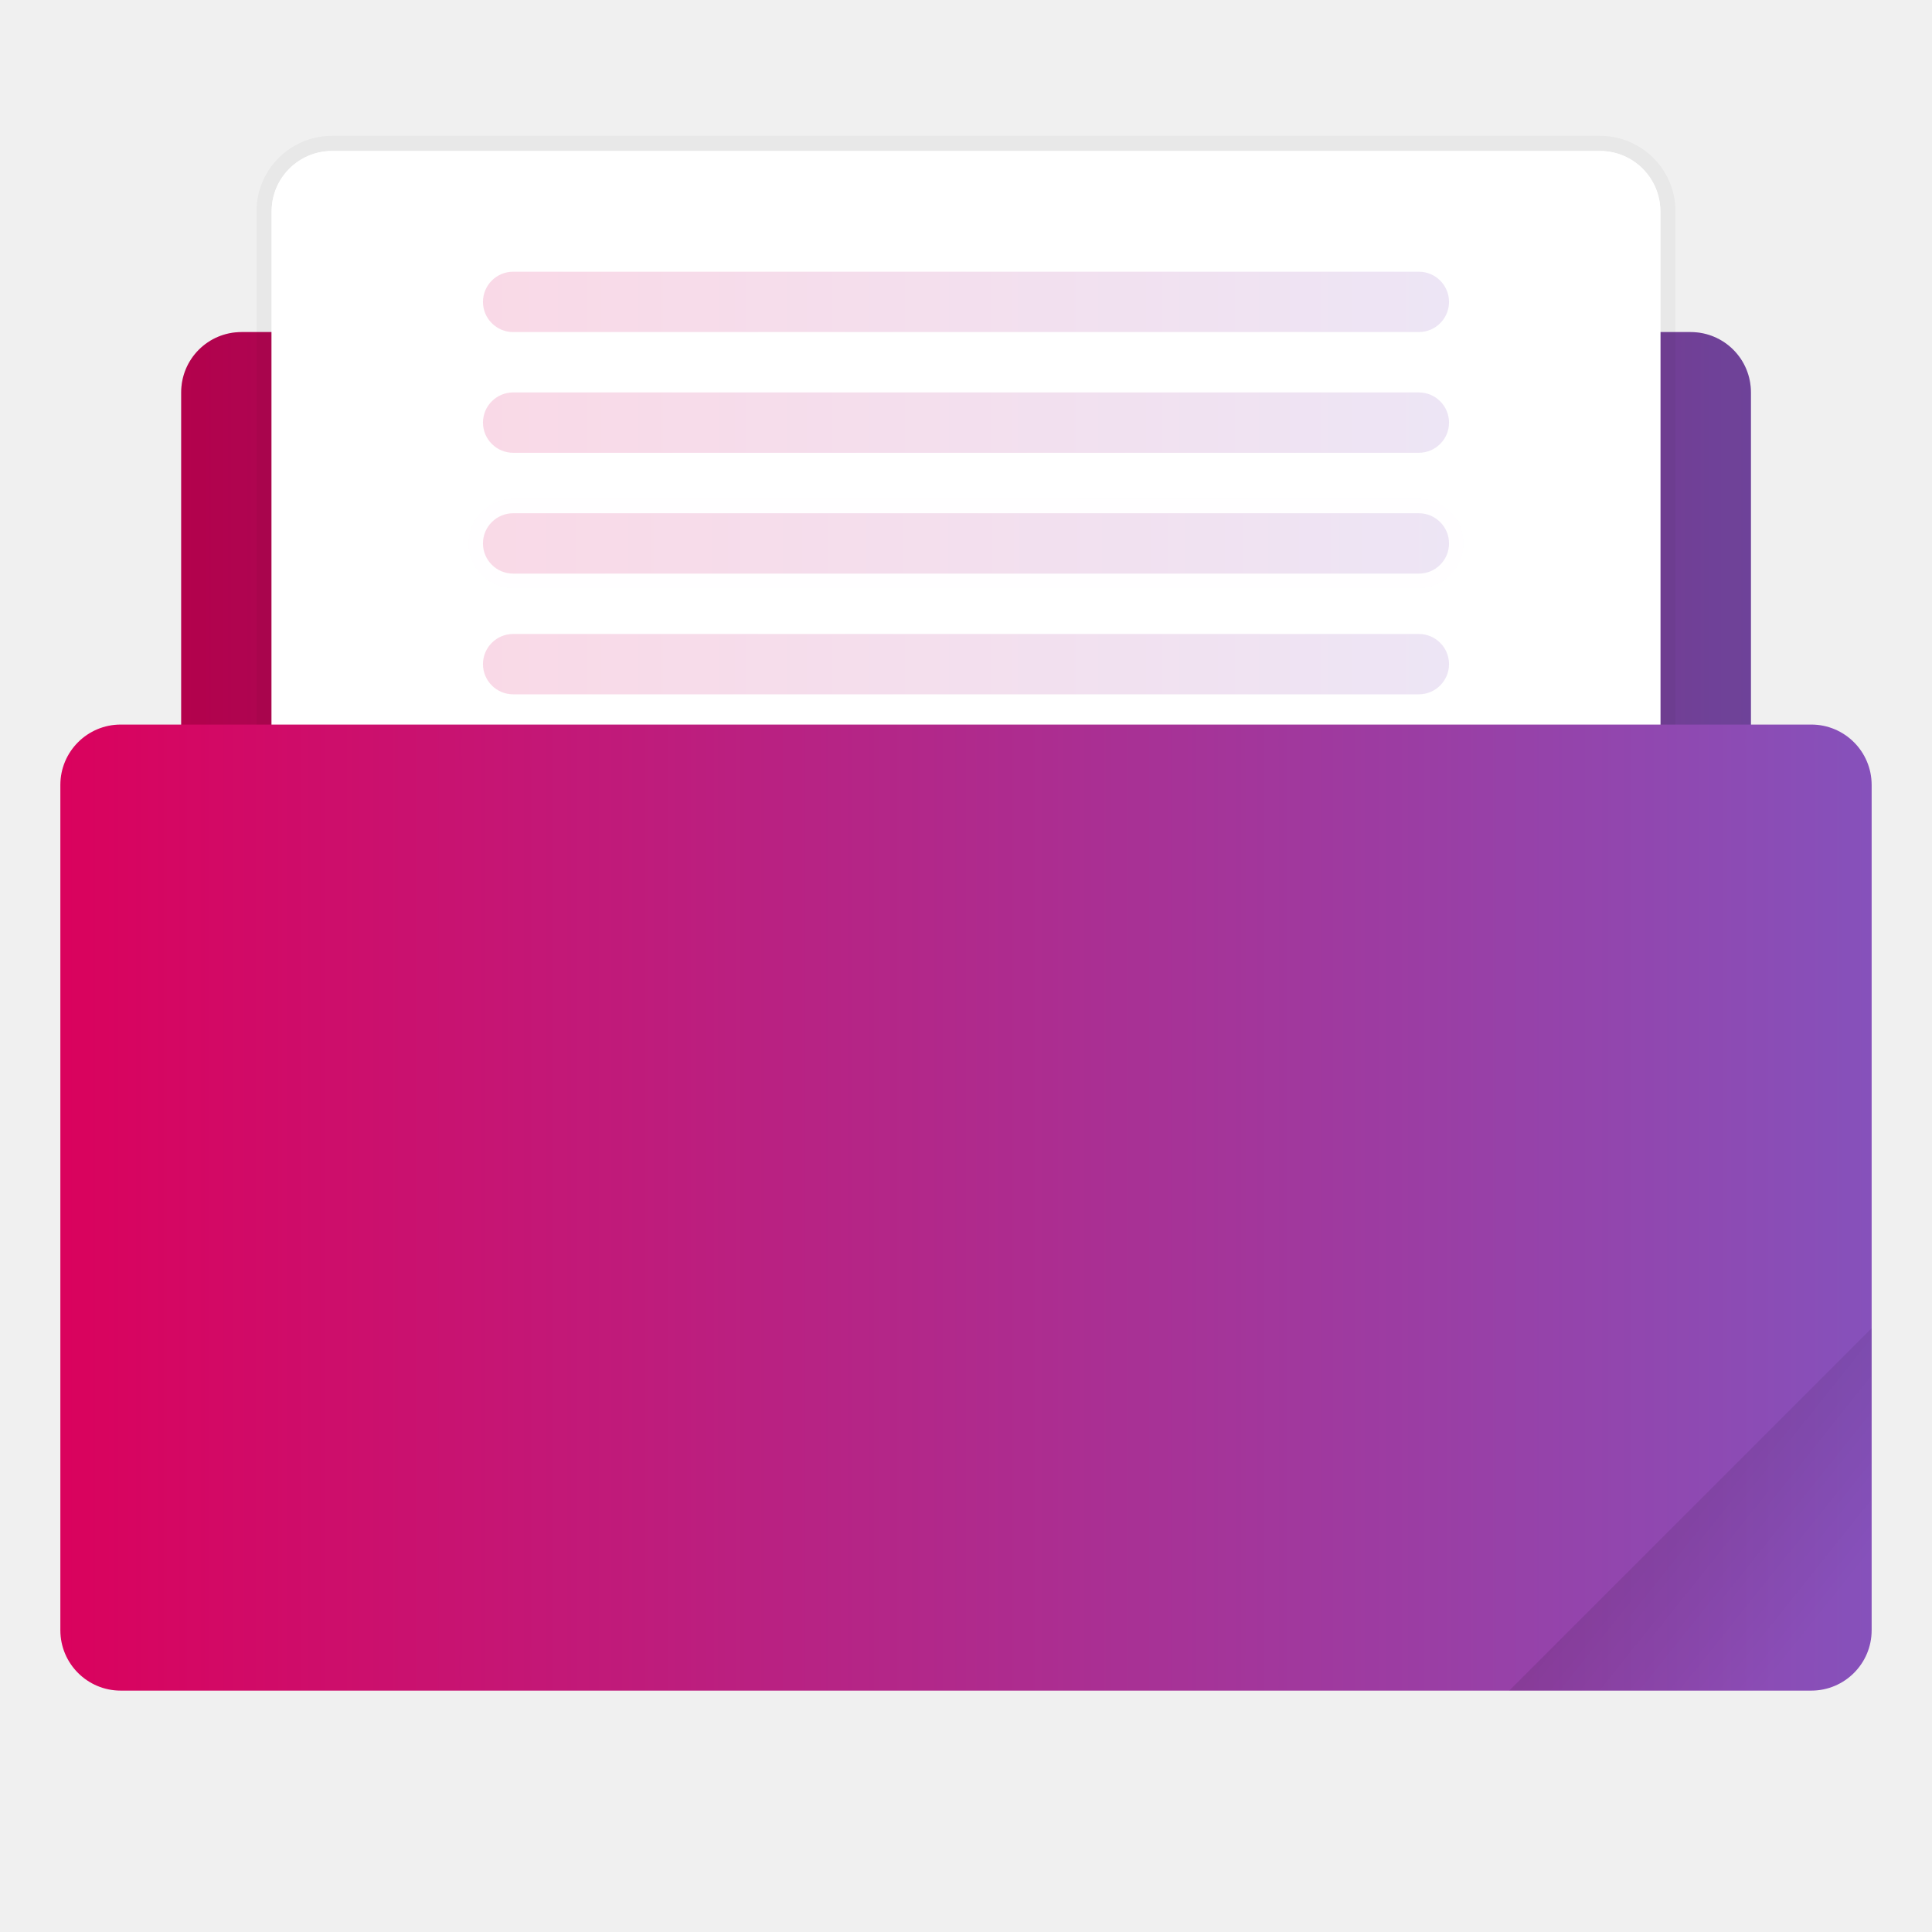
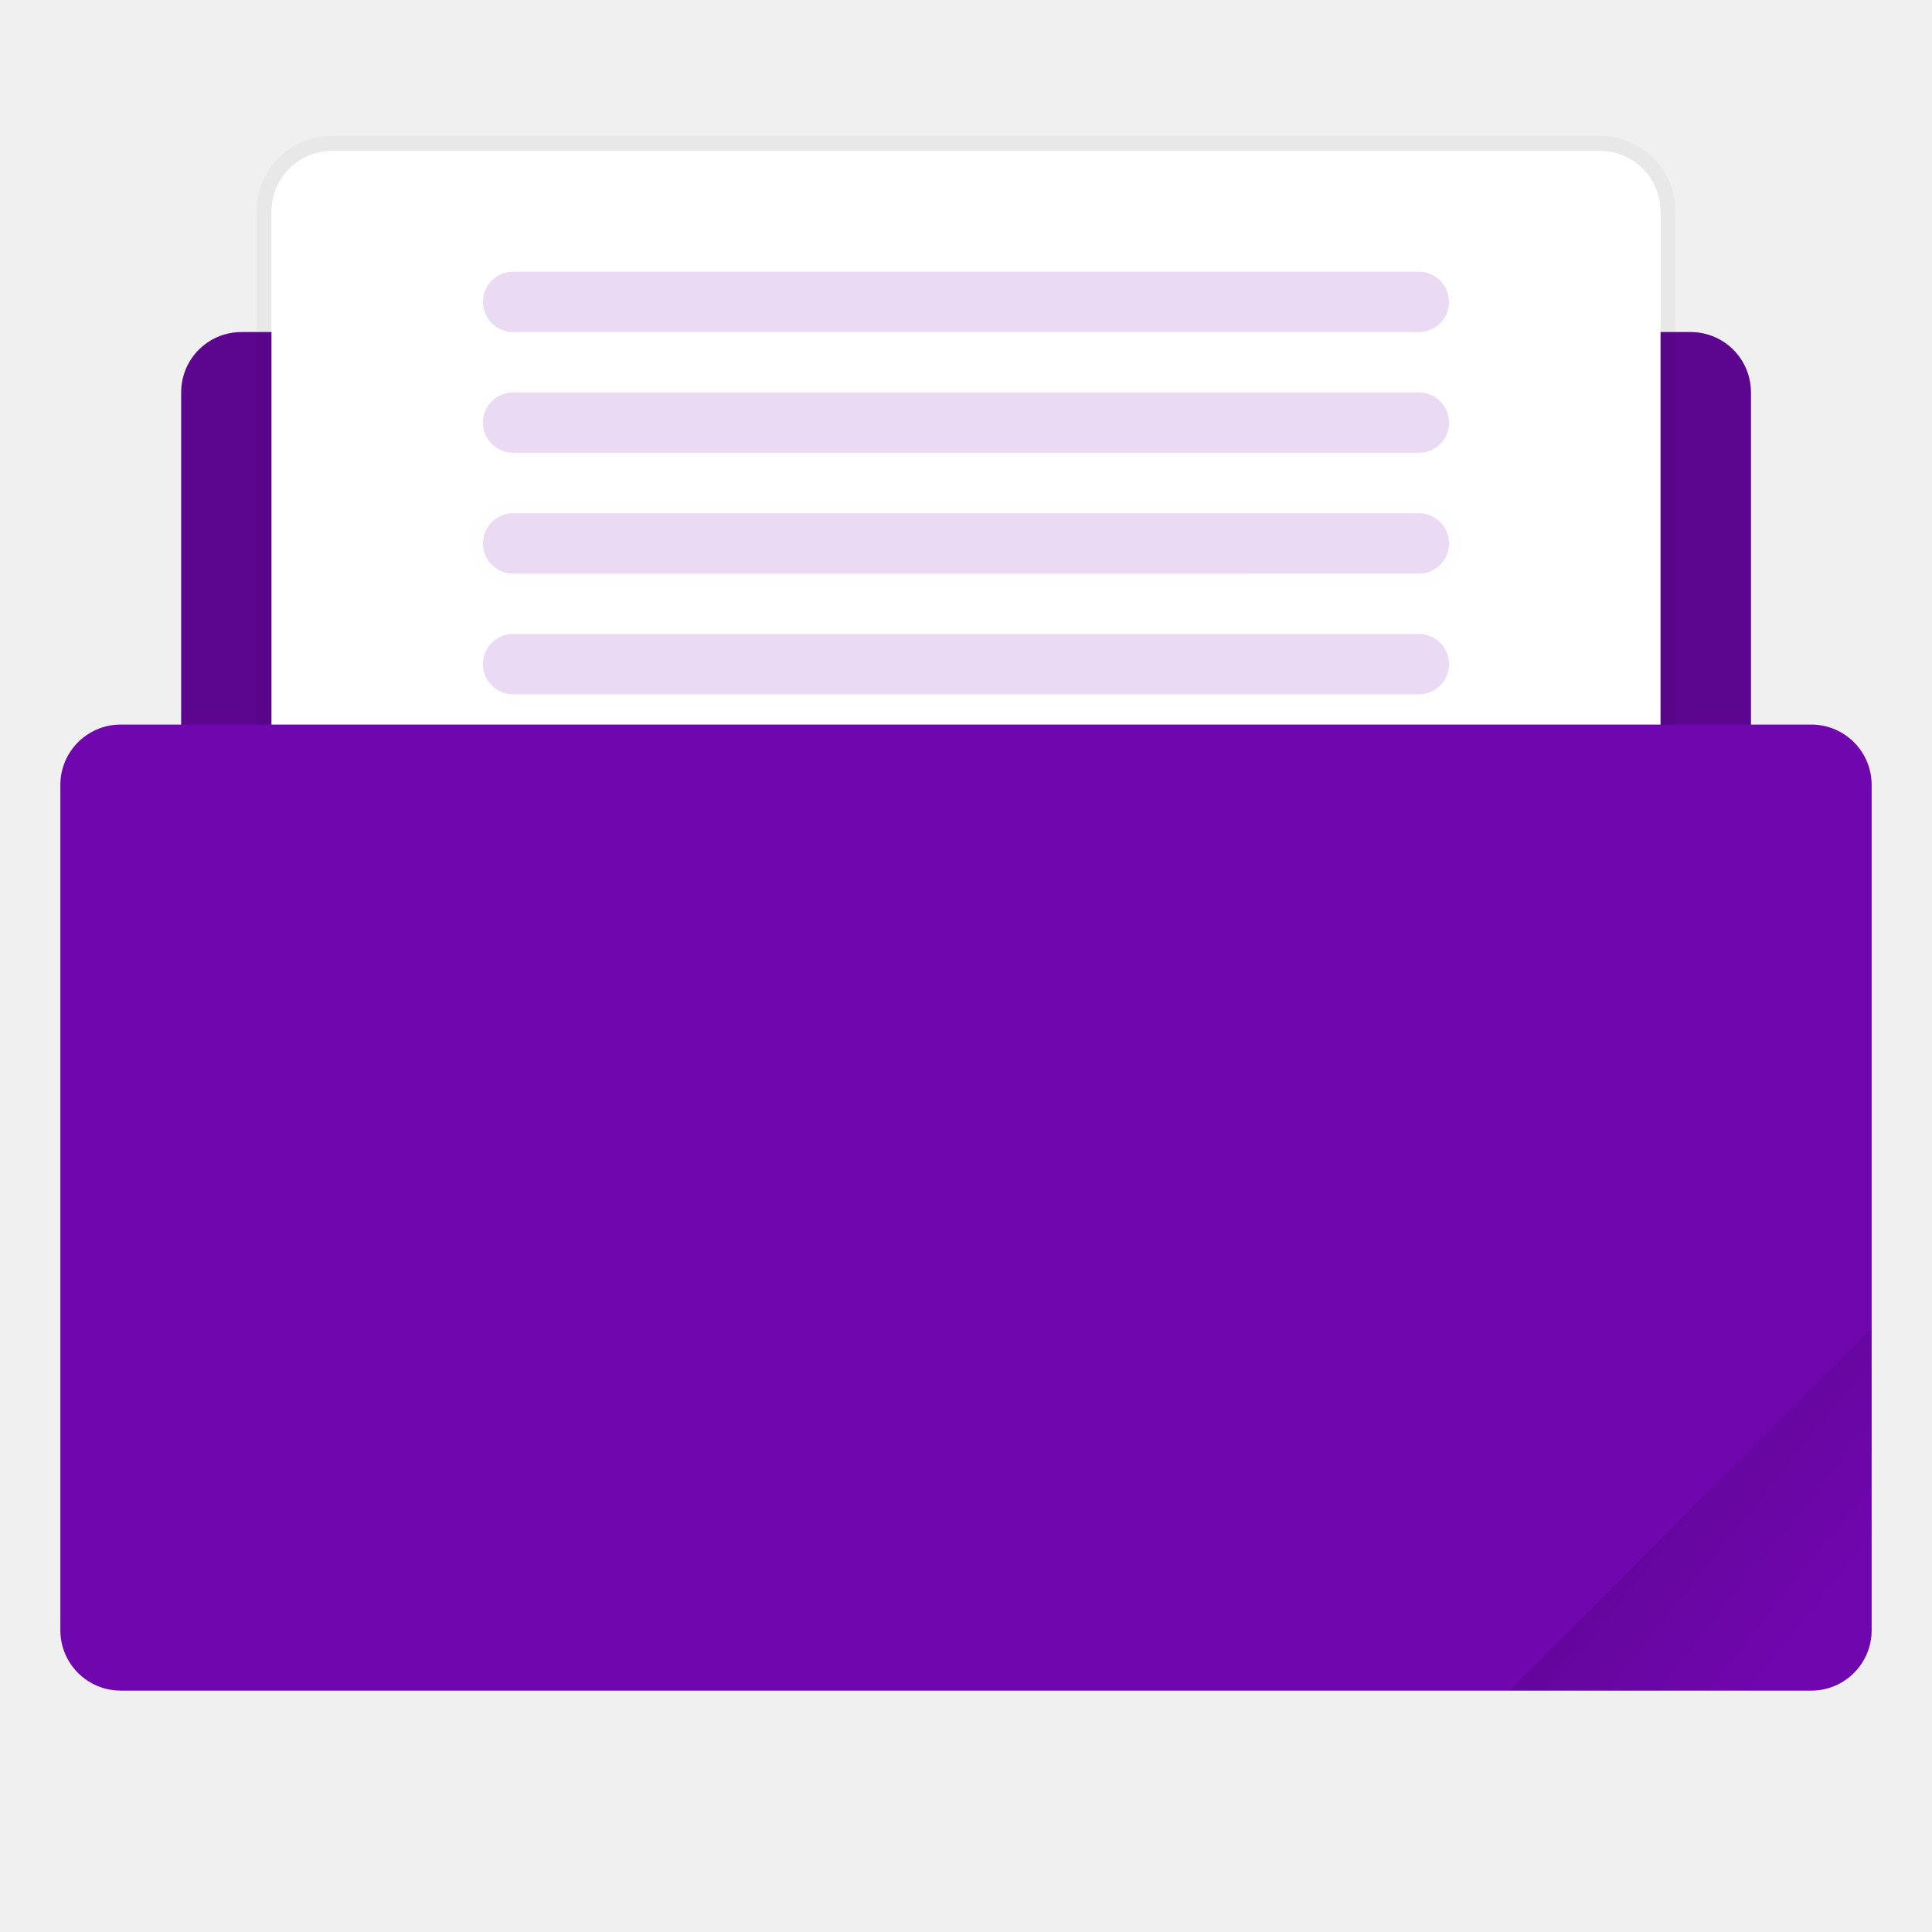
<svg xmlns="http://www.w3.org/2000/svg" xmlns:xlink="http://www.w3.org/1999/xlink" width="64" height="64" viewBox="0 0 16.933 16.933" version="1.1" id="svg8">
  <defs id="defs2">
    <linearGradient id="linearGradient1">
      <stop style="stop-color:#da025d;stop-opacity:1;" offset="0" id="stop1" />
      <stop style="stop-color:#8651bb;stop-opacity:1;" offset="1" id="stop2" />
    </linearGradient>
    <linearGradient id="linearGradient835">
      <stop style="stop-color:#000000;stop-opacity:1;" offset="0" id="stop831" />
      <stop style="stop-color:#000000;stop-opacity:0;" offset="1" id="stop833" />
    </linearGradient>
    <clipPath clipPathUnits="userSpaceOnUse" id="clipPath827">
      <rect ry="0.529" y="285.358" x="0.529" height="9.525" width="15.875" id="rect829" style="opacity:1;fill:#5677fc;fill-opacity:1;stroke:none;stroke-width:0.251;stroke-miterlimit:4;stroke-dasharray:none;stroke-opacity:0.196;paint-order:markers stroke fill" transform="rotate(45)" />
    </clipPath>
    <linearGradient xlink:href="#linearGradient835" id="linearGradient837" x1="-197.102" y1="217.681" x2="-196.914" y2="219.365" gradientUnits="userSpaceOnUse" />
-     <linearGradient xlink:href="#linearGradient1" id="linearGradient2" x1="4.233" y1="282.712" x2="12.7" y2="282.712" gradientUnits="userSpaceOnUse" />
-     <linearGradient xlink:href="#linearGradient1" id="linearGradient4" x1="0.529" y1="290.65" x2="16.404" y2="290.65" gradientUnits="userSpaceOnUse" />
-     <linearGradient xlink:href="#linearGradient1" id="linearGradient6" x1="1.587" y1="285.887" x2="15.346" y2="285.887" gradientUnits="userSpaceOnUse" />
-     <linearGradient xlink:href="#linearGradient1" id="linearGradient8" x1="4.233" y1="285.887" x2="12.7" y2="285.887" gradientUnits="userSpaceOnUse" />
-     <linearGradient xlink:href="#linearGradient1" id="linearGradient11" x1="4.233" y1="283.771" x2="12.7" y2="283.771" gradientUnits="userSpaceOnUse" />
    <linearGradient xlink:href="#linearGradient1" id="linearGradient13" x1="4.107" y1="284.829" x2="12.826" y2="284.829" gradientUnits="userSpaceOnUse" />
-     <linearGradient xlink:href="#linearGradient1" id="linearGradient15" x1="4.107" y1="284.829" x2="12.826" y2="284.829" gradientUnits="userSpaceOnUse" />
  </defs>
  <g id="layer1" transform="translate(0,-280.0666)">
-     <path id="rect4538" d="m 3.44,282.448 c -0.293,0 -0.394,0.269 -0.529,0.529 h -0.794 c -0.293,0 -0.529,0.236 -0.529,0.529 v 5.292 c 0,0.293 0.236,0.529 0.529,0.529 H 14.817 c 0.293,0 0.529,-0.236 0.529,-0.529 v -5.292 c 0,-0.293 -0.236,-0.529 -0.529,-0.529 H 7.673 c -0.155,-0.249 -0.236,-0.529 -0.529,-0.529 z" style="opacity:1;fill:url(#linearGradient6);fill-opacity:1;stroke:none;stroke-width:0.265;stroke-miterlimit:4;stroke-dasharray:none;stroke-opacity:0.196;paint-order:markers stroke fill" />
+     <path id="rect4538" d="m 3.44,282.448 c -0.293,0 -0.394,0.269 -0.529,0.529 h -0.794 c -0.293,0 -0.529,0.236 -0.529,0.529 v 5.292 c 0,0.293 0.236,0.529 0.529,0.529 H 14.817 c 0.293,0 0.529,-0.236 0.529,-0.529 v -5.292 c 0,-0.293 -0.236,-0.529 -0.529,-0.529 H 7.673 c -0.155,-0.249 -0.236,-0.529 -0.529,-0.529 z" style="opacity:1;fill:#7006ae;fill-opacity:1;stroke:none;stroke-width:0.265;stroke-miterlimit:4;stroke-dasharray:none;stroke-opacity:0.196;paint-order:markers stroke fill" />
    <path style="opacity:0.18;fill:#000000;fill-opacity:1;stroke:none;stroke-width:0.265;stroke-miterlimit:4;stroke-dasharray:none;stroke-opacity:0.196;paint-order:markers stroke fill" d="m 3.44,282.448 c -0.293,0 -0.394,0.269 -0.529,0.529 h -0.794 c -0.293,0 -0.529,0.236 -0.529,0.529 v 5.292 c 0,0.293 0.236,0.529 0.529,0.529 H 14.817 c 0.293,0 0.529,-0.236 0.529,-0.529 v -5.292 c 0,-0.293 -0.236,-0.529 -0.529,-0.529 H 7.673 c -0.155,-0.249 -0.236,-0.529 -0.529,-0.529 z" id="path831" />
    <rect style="opacity:1;fill:#ffffff;fill-opacity:1;stroke:#000000;stroke-width:0.265;stroke-miterlimit:4;stroke-dasharray:none;stroke-opacity:0.039;paint-order:markers stroke fill" id="rect827" width="12.171" height="7.408" x="2.381" y="281.39" ry="0.529" />
    <rect ry="0.529" y="281.39" x="2.381" height="7.408" width="12.171" id="rect833" style="opacity:1;fill:#ffffff;fill-opacity:1;stroke:none;stroke-width:0.265;stroke-miterlimit:4;stroke-dasharray:none;stroke-opacity:0.039;paint-order:markers stroke fill" />
-     <rect style="opacity:1;fill:url(#linearGradient4);fill-opacity:1;stroke:none;stroke-width:0.237;stroke-miterlimit:4;stroke-dasharray:none;stroke-opacity:0.196;paint-order:markers stroke fill" id="rect822" width="15.875" height="8.467" x="0.529" y="286.417" ry="0.529" />
-     <rect ry="0.265" y="285.623" x="4.233" height="0.529" width="8.467" id="rect834" style="opacity:0.15;fill:url(#linearGradient8);fill-opacity:1;stroke:none;stroke-width:0.253;stroke-miterlimit:4;stroke-dasharray:none;stroke-opacity:0.039;paint-order:stroke markers fill" />
+     <rect style="opacity:1;fill:#7006ae;fill-opacity:1;stroke:none;stroke-width:0.237;stroke-miterlimit:4;stroke-dasharray:none;stroke-opacity:0.196;paint-order:markers stroke fill" id="rect822" width="15.875" height="8.467" x="0.529" y="286.417" ry="0.529" />
+     <rect ry="0.265" y="285.623" x="4.233" height="0.529" width="8.467" id="rect834" style="opacity:0.15;fill:#7006ae;fill-opacity:1;stroke:none;stroke-width:0.253;stroke-miterlimit:4;stroke-dasharray:none;stroke-opacity:0.039;paint-order:stroke markers fill" />
    <rect style="opacity:0.1;fill:url(#linearGradient837);fill-opacity:1;stroke:none;stroke-width:0.529;stroke-miterlimit:4;stroke-dasharray:none;stroke-opacity:0.039;paint-order:stroke markers fill" id="rect819" width="5.292" height="4.762" x="-199.587" y="217.868" ry="0.132" transform="rotate(-45)" clip-path="url(#clipPath827)" />
-     <rect style="opacity:0.15;fill:url(#linearGradient2);fill-opacity:1;stroke:none;stroke-width:0.253;stroke-miterlimit:4;stroke-dasharray:none;stroke-opacity:0.039;paint-order:stroke markers fill" id="rect828" width="8.467" height="0.529" x="4.233" y="282.448" ry="0.265" />
-     <rect ry="0.265" y="283.506" x="4.233" height="0.529" width="8.467" id="rect830" style="opacity:0.15;fill:url(#linearGradient11);fill-opacity:1;stroke:none;stroke-width:0.253;stroke-miterlimit:4;stroke-dasharray:none;stroke-opacity:0.039;paint-order:stroke markers fill" />
-     <rect style="opacity:0.15;fill:url(#linearGradient15);fill-opacity:1;stroke:url(#linearGradient13);stroke-width:0.253;stroke-miterlimit:4;stroke-dasharray:none;stroke-opacity:0.039;paint-order:stroke markers fill" id="rect832" width="8.467" height="0.529" x="4.233" y="284.565" ry="0.265" />
+     <rect style="opacity:0.15;fill:#7006ae;fill-opacity:1;stroke:none;stroke-width:0.253;stroke-miterlimit:4;stroke-dasharray:none;stroke-opacity:0.039;paint-order:stroke markers fill" id="rect828" width="8.467" height="0.529" x="4.233" y="282.448" ry="0.265" />
+     <rect ry="0.265" y="283.506" x="4.233" height="0.529" width="8.467" id="rect830" style="opacity:0.15;fill:#7006ae;fill-opacity:1;stroke:none;stroke-width:0.253;stroke-miterlimit:4;stroke-dasharray:none;stroke-opacity:0.039;paint-order:stroke markers fill" />
+     <rect style="opacity:0.15;fill:#7006ae;fill-opacity:1;stroke:url(#linearGradient13);stroke-width:0.253;stroke-miterlimit:4;stroke-dasharray:none;stroke-opacity:0.039;paint-order:stroke markers fill" id="rect832" width="8.467" height="0.529" x="4.233" y="284.565" ry="0.265" />
  </g>
</svg>
